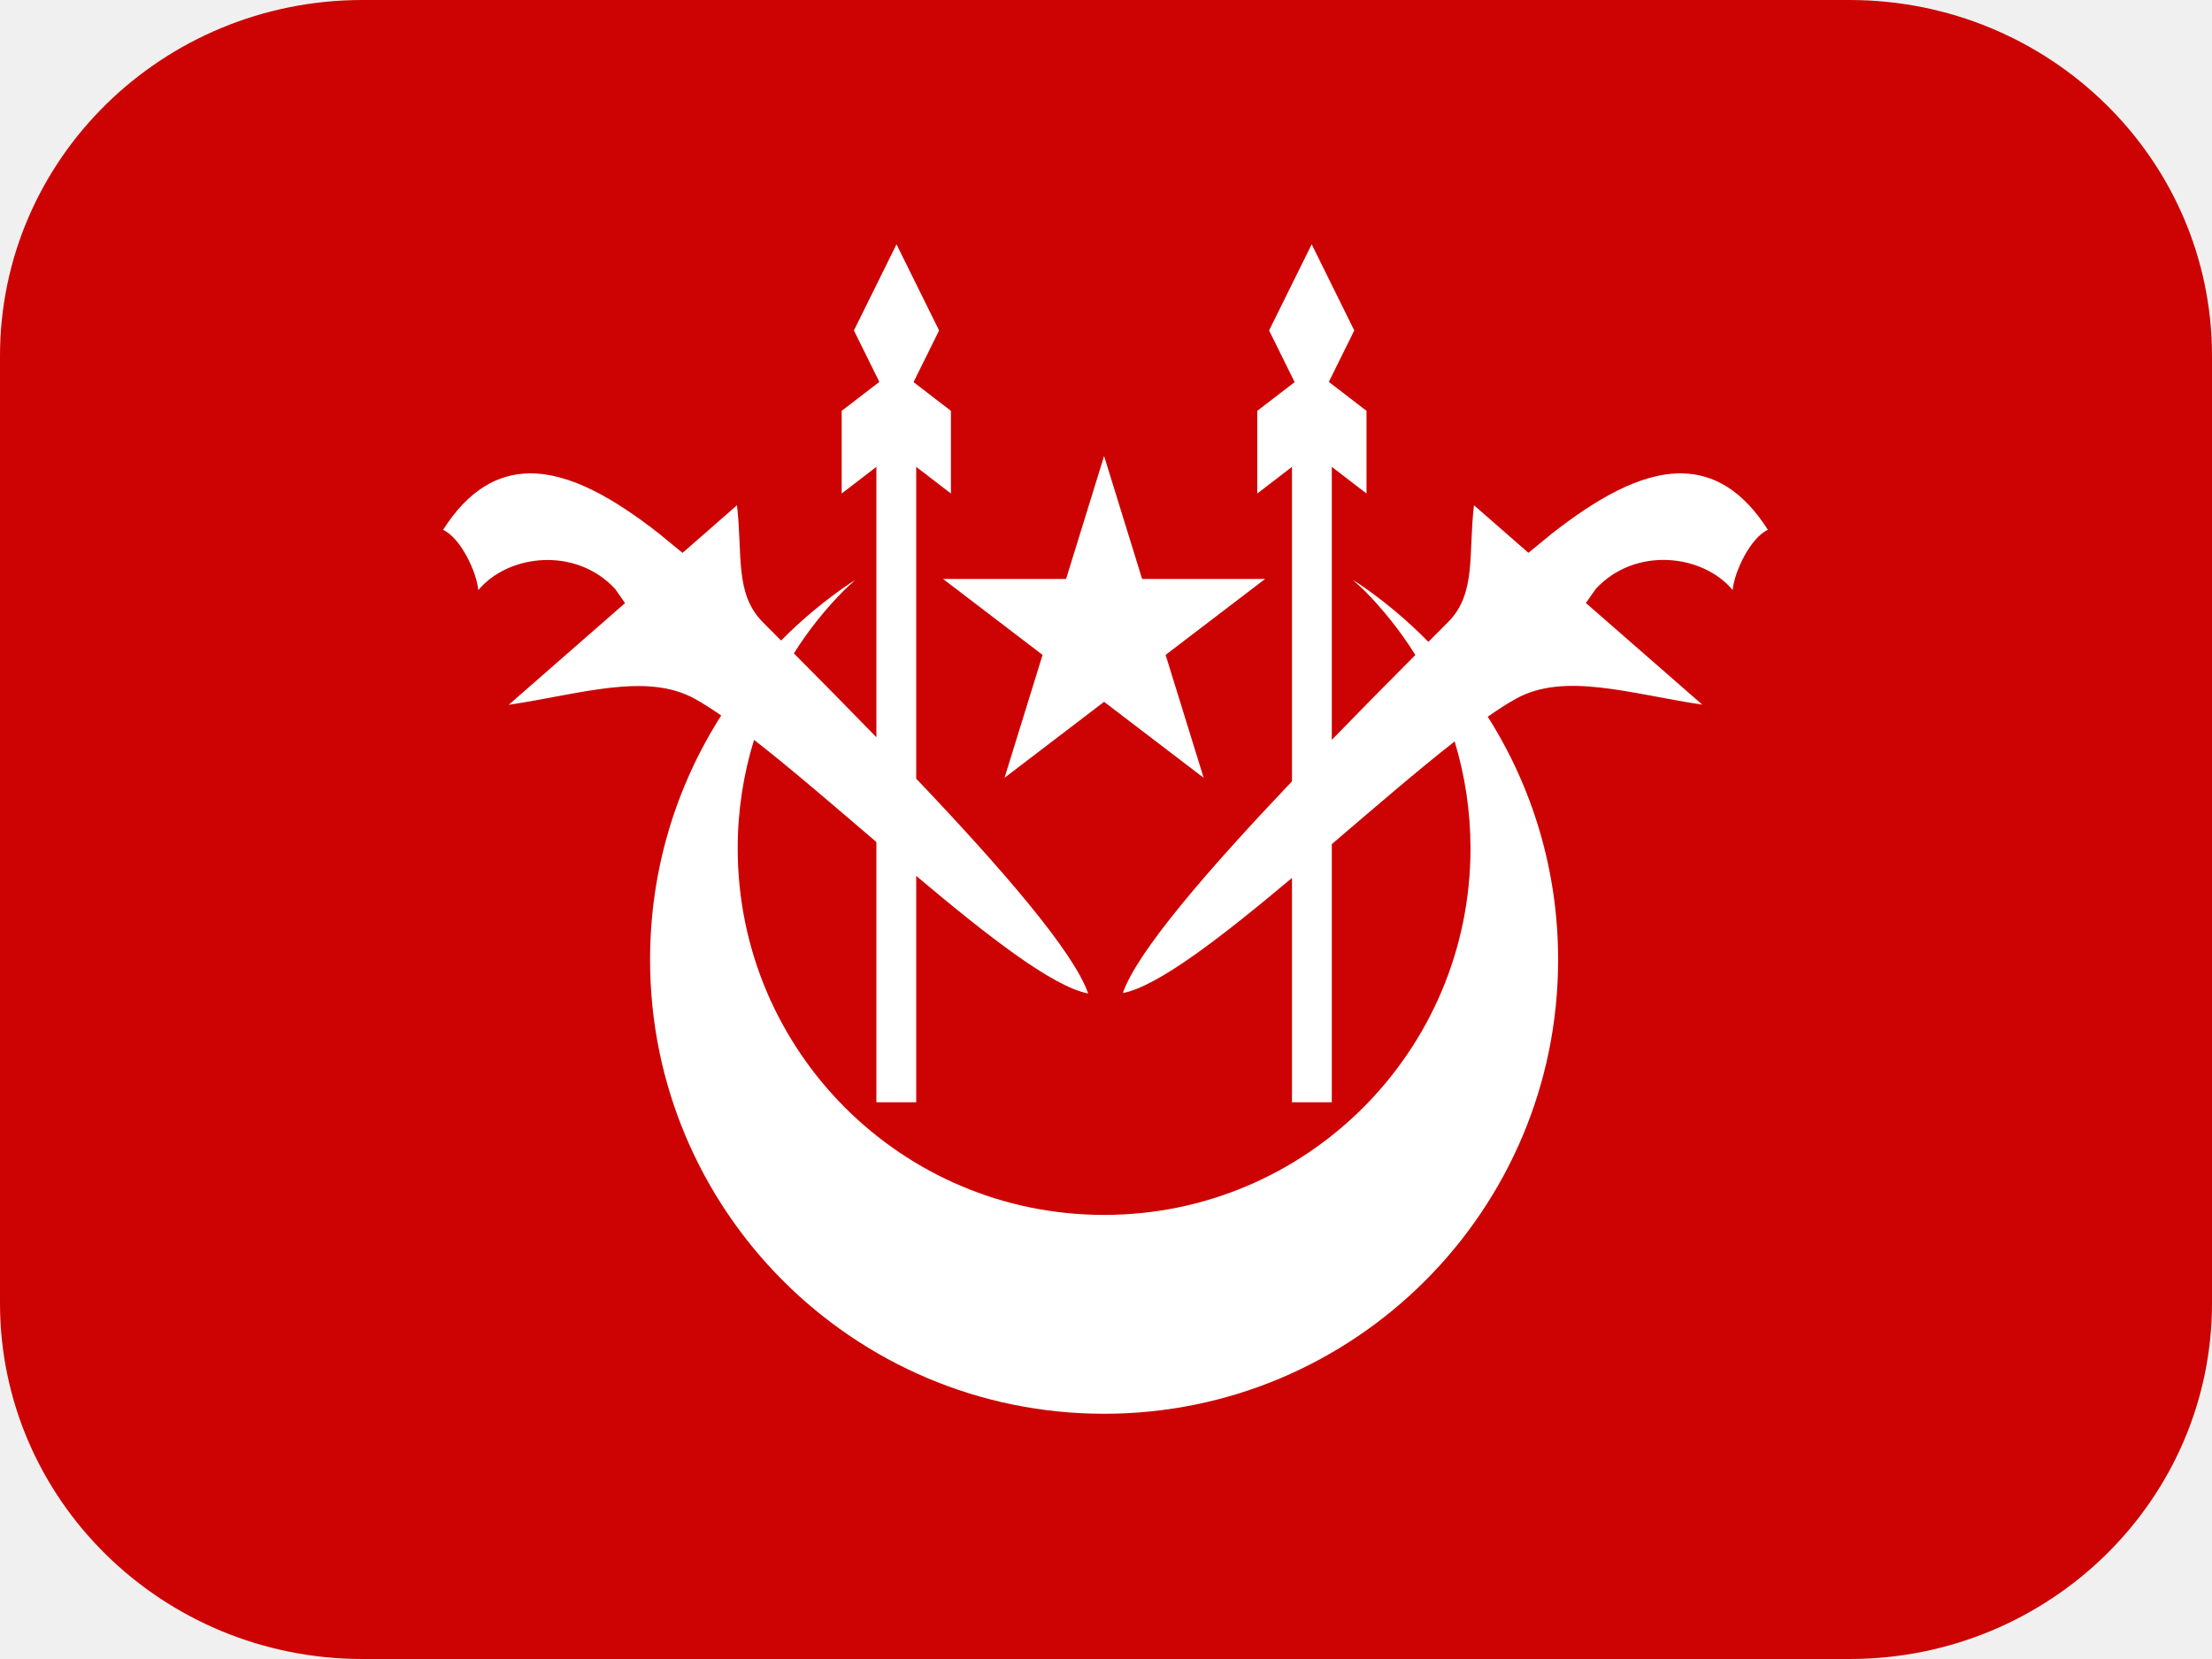
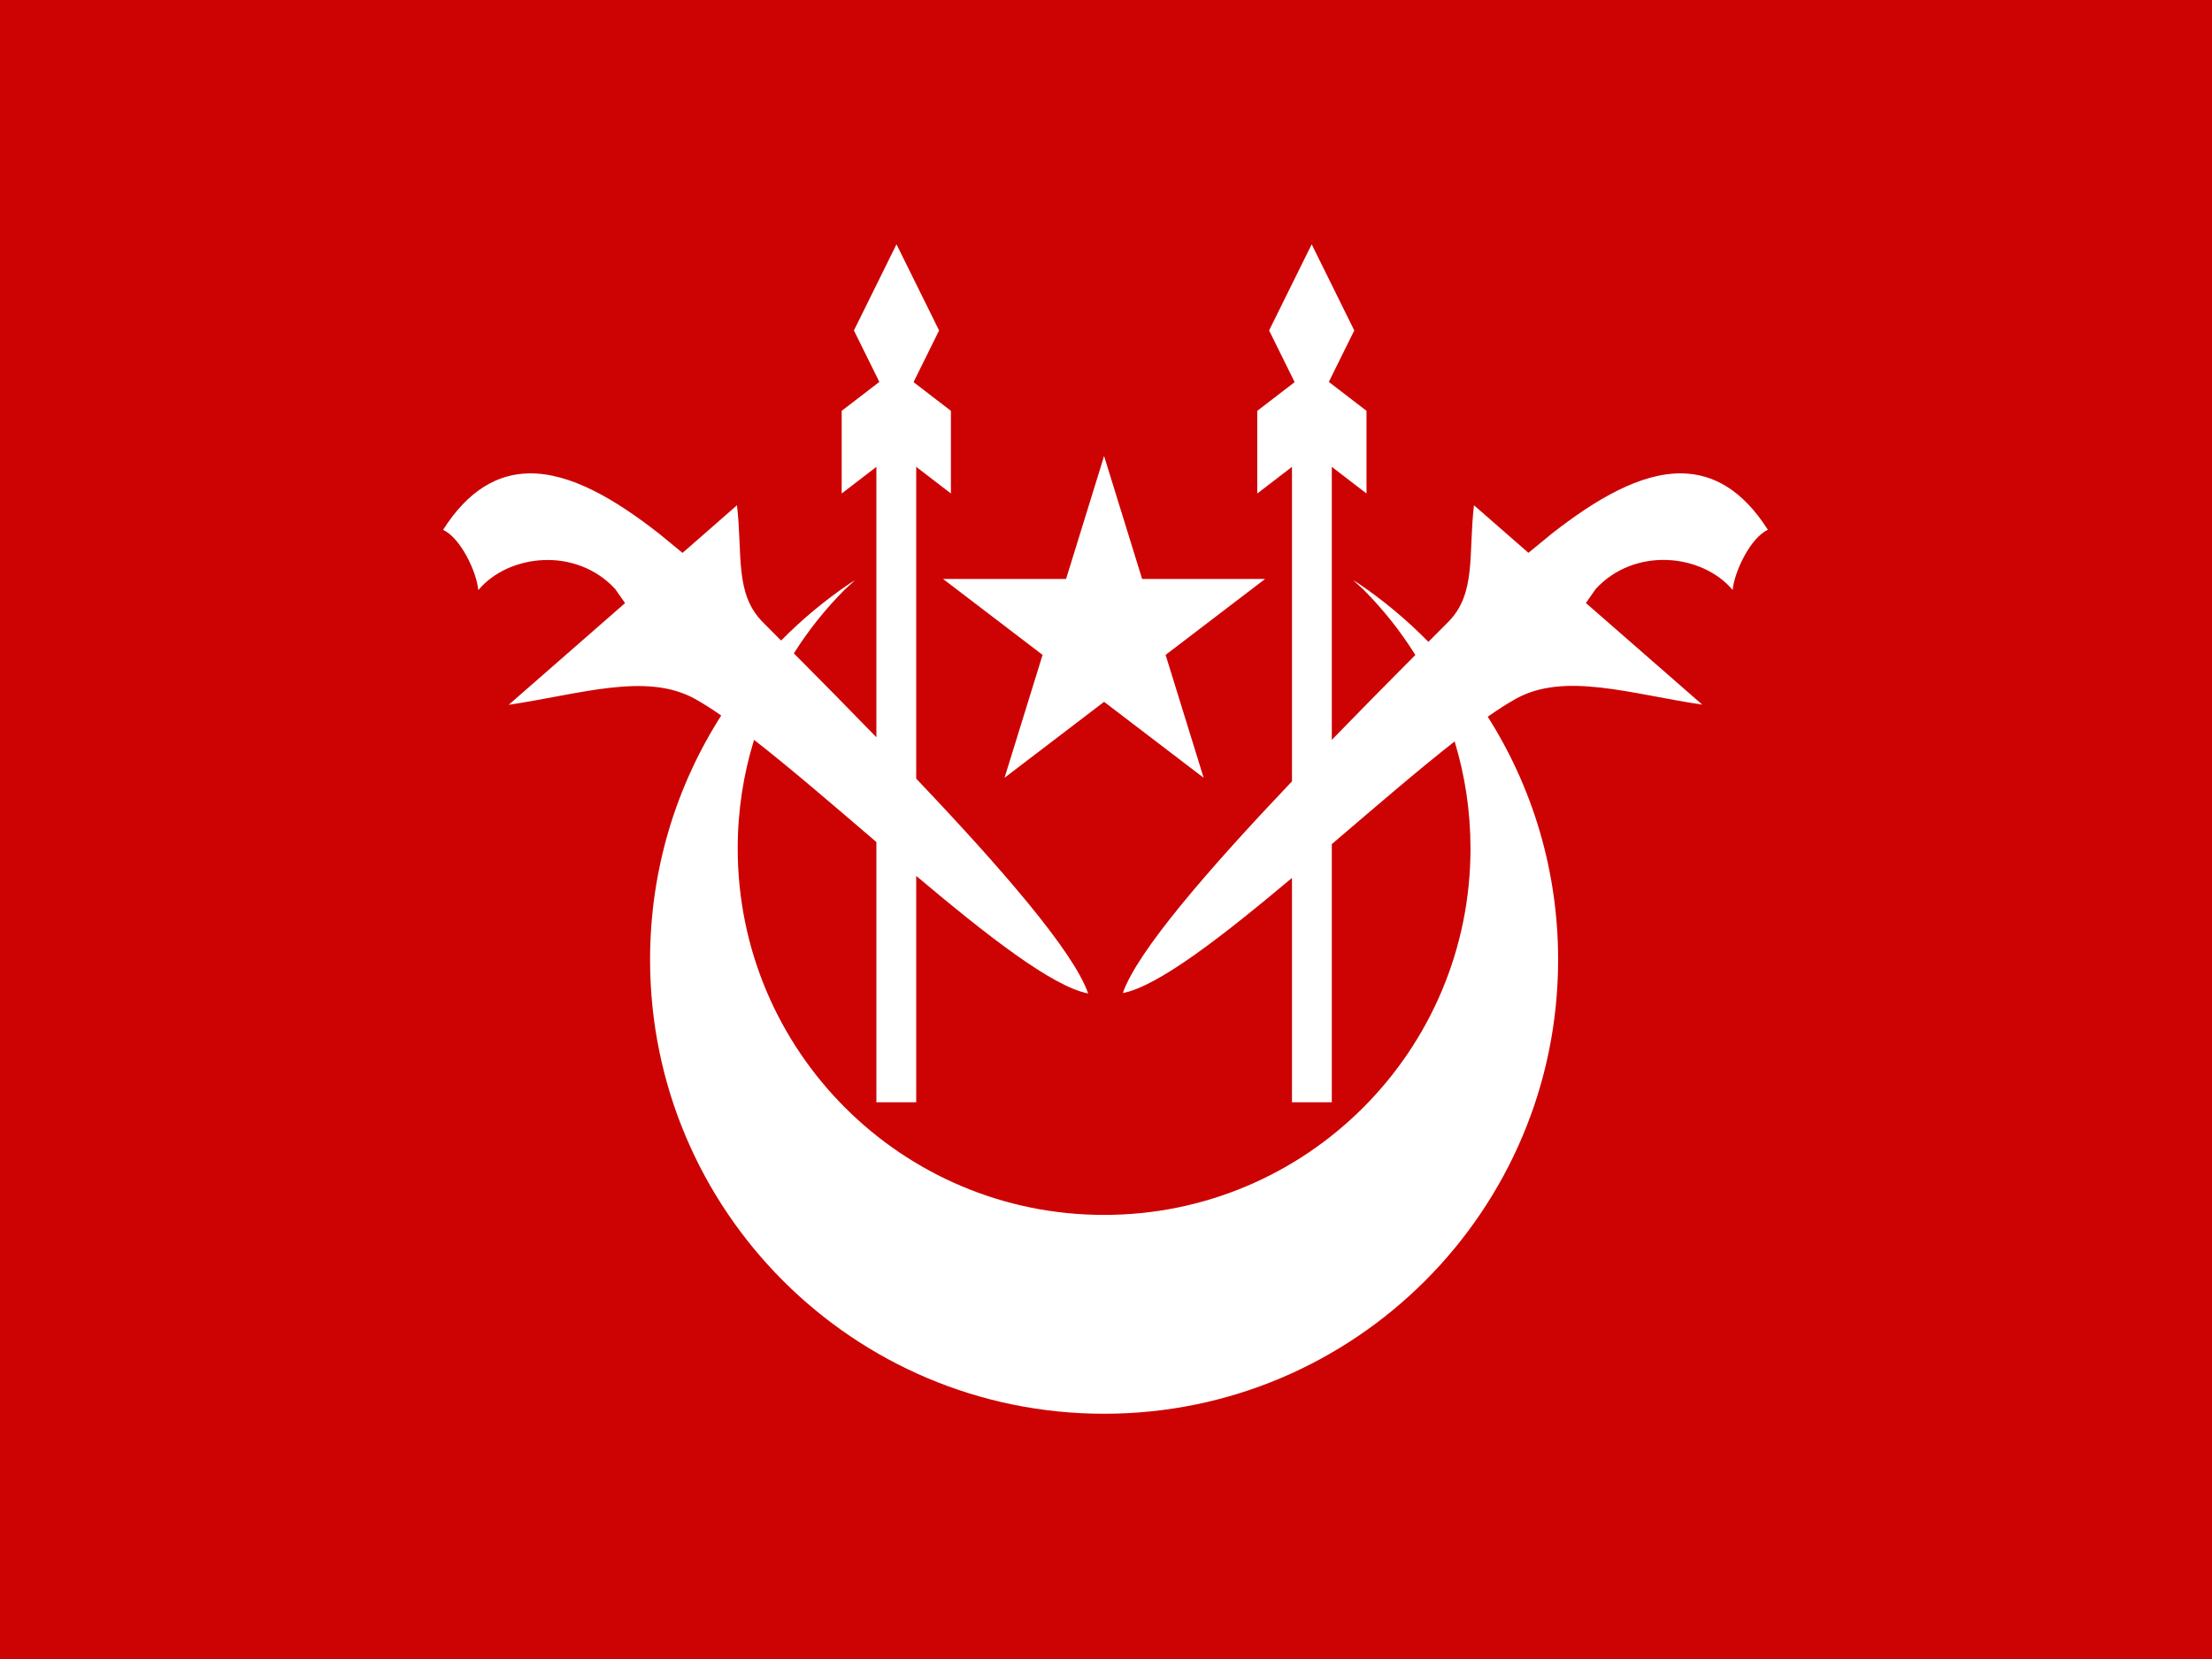
<svg xmlns="http://www.w3.org/2000/svg" version="1.1" id="svg1" width="1000" height="750" viewBox="0 0 1000 750" xml:space="preserve">
  <defs id="defs1">
    <clipPath id="clipPath18" clipPathUnits="userSpaceOnUse">
      <path style="clip-rule:evenodd" id="path16" d="M 0,1.2207e-4 H 1080 V 540 H 0 Z" />
    </clipPath>
    <clipPath id="clipPath36" clipPathUnits="userSpaceOnUse">
      <path style="clip-rule:evenodd" id="path34" d="M -3.0518e-5,540 H 1080 V 6.1035e-5 H -6.1035e-5" />
    </clipPath>
    <clipPath id="clipPath46" clipPathUnits="userSpaceOnUse">
      <path style="clip-rule:evenodd" id="path44" d="M -6.1035e-5,540 H 1080 V 6.1035e-5 H -6.1035e-5" />
    </clipPath>
  </defs>
-   <rect width="100%" fill="#bae6fd" id="rect24" x="0" y="0" style="fill:#cc0000;fill-opacity:0.988;stroke-width:1" height="100%" ry="160.877" rx="163.877" />
+   <rect width="100%" fill="#bae6fd" id="rect24" x="0" y="0" style="fill:#cc0000;fill-opacity:0.988;stroke-width:1" height="100%" ry="0" rx="0" />
  <g transform="matrix(1.485429,0,0,-1.485429,-302.3689,775.8563)" id="g10" clip-path="none">
    <g id="g30">
      <g clip-path="url(#clipPath36)" id="g32">
        <path id="path38" style="fill:#ffffff;fill-opacity:1;fill-rule:evenodd;stroke:none" d="m 459.72,372.12 v 25.16 l 16.62,12.76 16.62,-12.76 v -25.16 l -16.62,12.76 z" />
      </g>
    </g>
    <path id="path22" style="fill:#ffffff;fill-opacity:1;fill-rule:evenodd;stroke:none" d="m 476.399,447.96 -12.96,-26.22 12.96,-26.22 12.96,26.22 z m 0,-52.439 h -6.12 v -97.581 c -8.429,8.682 -16.96,17.315 -25.114,25.521 4.455,7.072 9.682,13.609 15.564,19.491 l 3.05,2.769 -1.46,-0.879 c -7.583,-5.125 -14.63,-10.984 -21.04,-17.474 -1.881,1.89 -3.736,3.752 -5.56,5.583 -8.64,8.67 -6.119,20.691 -7.869,35.581 l -16.57,-14.49 -7.241,5.94 c -13.21,10.32 -26.85,18.46 -39.5,18.26 -9.48,-0.16 -18.399,-5.02 -26.139,-17.19 5.29,-2.39 10.23,-12.75 10.72,-18.33 9.25,11.01 29.74,13.23 41.65,0.35 l 3.019,-4.31 -35.409,-30.95 c 21.8,3.23 41.87,10.01 56.68,1.8 2.411,-1.335 5.092,-3.045 7.996,-5.061 -13.709,-21.46 -21.656,-46.957 -21.656,-74.309 0,-76.33 61.87,-138.199 138.18,-138.199 76.31,0 138.181,61.869 138.181,138.199 0,27.195 -7.856,52.558 -21.421,73.941 3.137,2.199 6.023,4.054 8.601,5.48 14.81,8.21 34.88,1.43 56.68,-1.8 l -35.409,30.929 3.019,4.31 c 11.91,12.87 32.4,10.65 41.65,-0.35 0.49,5.57 5.43,15.921 10.72,18.321 -7.74,12.16 -16.659,17.01 -26.139,17.17 -12.65,0.2 -26.29,-7.94 -39.5,-18.24 l -7.241,-5.94 -16.57,14.48 c -1.75,-14.89 0.771,-26.89 -7.869,-35.55 -1.967,-1.974 -3.972,-3.986 -6.005,-6.027 -6.515,6.65 -13.696,12.646 -21.435,17.878 l -1.46,0.879 3.049,-2.769 c 6.018,-6.018 11.352,-12.721 15.874,-19.981 -8.264,-8.314 -16.906,-17.055 -25.424,-25.833 v 98.384 h -6.12 -5.999 V 284.521 c -25.243,-26.577 -47.118,-51.75 -51.48,-64.441 10.772,2.05 30.479,17.399 51.48,35.044 v -68.283 h 12.119 v 78.566 c 13.126,11.211 26.19,22.497 37.381,31.253 3.14,-10.302 4.829,-21.238 4.829,-32.569 0,-61.6 -49.92,-111.53 -111.51,-111.53 -61.59,0 -111.51,49.93 -111.51,111.53 0,11.507 1.743,22.608 4.978,33.051 11.106,-8.651 24.117,-19.886 37.232,-31.101 v -79.2 h 12.12 v 68.896 c 21.314,-17.955 41.404,-33.699 52.32,-35.776 -4.411,12.839 -26.723,38.45 -52.32,65.372 v 110.188 z m 126.36,0 12.96,26.22 -12.96,26.22 -12.96,-26.22 z M 539.579,383.52 528.01,346.12 h -37.45 l 30.299,-23.12 -11.579,-37.401 30.299,23.12 30.3,-23.12 -11.58,37.401 30.3,23.12 h -37.45 z" />
    <g id="g40" style="display:inline">
      <g clip-path="url(#clipPath46)" id="g42">
        <path id="path48" style="fill:#ffffff;fill-opacity:1;fill-rule:evenodd;stroke:none" d="m 586.2,372.12 v 25.16 l 16.62,12.76 16.62,-12.76 v -25.16 l -16.62,12.76 z" />
      </g>
    </g>
  </g>
</svg>
